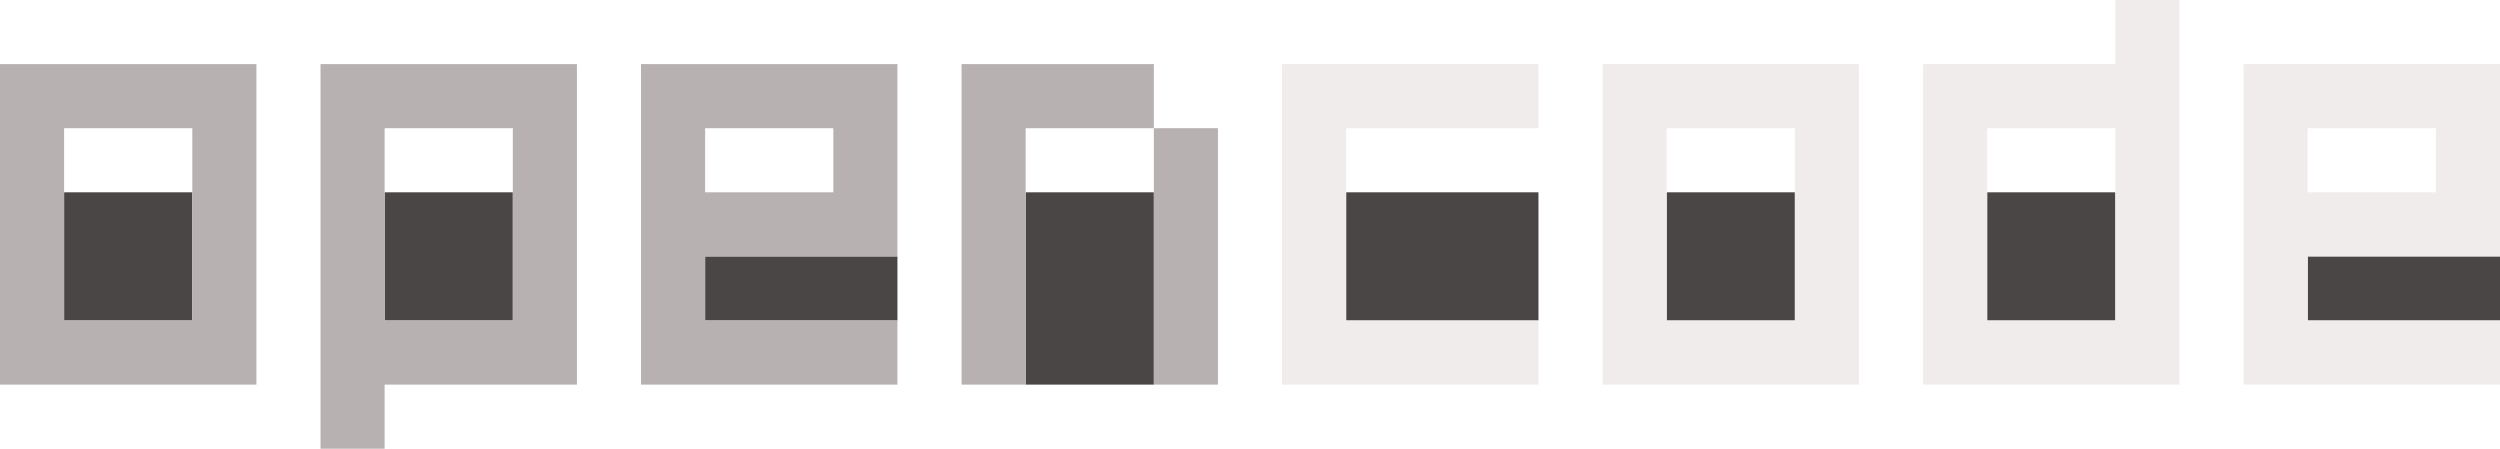
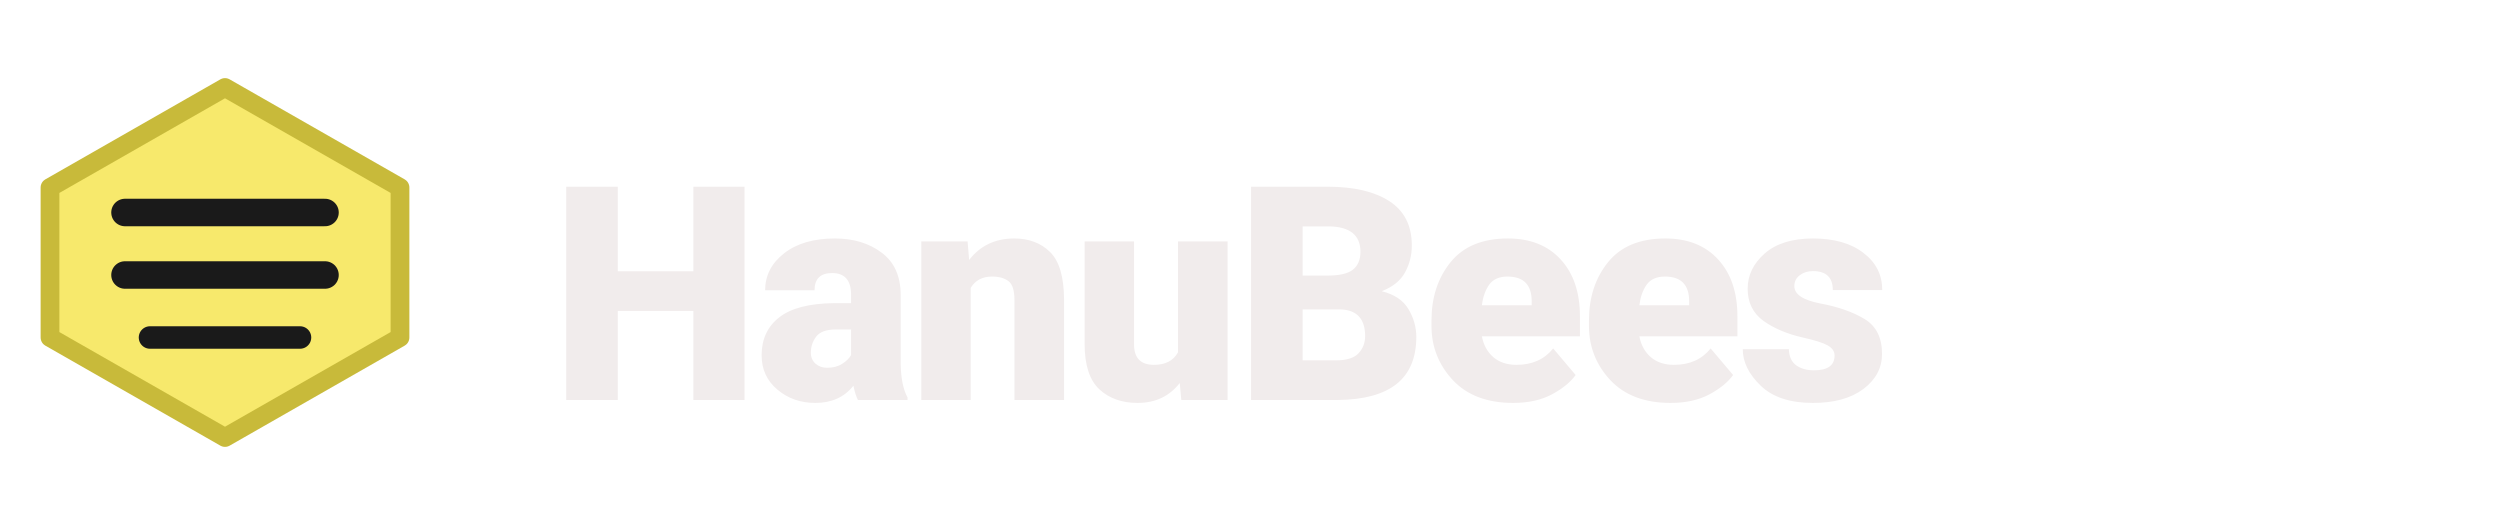
- <svg xmlns="http://www.w3.org/2000/svg" width="234" height="42" viewBox="0 0 234 42" fill="none">
-   <path d="M18 30H6V18H18V30Z" fill="#4B4646" />
-   <path d="M18 12H6V30H18V12ZM24 36H0V6H24V36Z" fill="#B7B1B1" />
-   <path d="M48 30H36V18H48V30Z" fill="#4B4646" />
-   <path d="M36 30H48V12H36V30ZM54 36H36V42H30V6H54V36Z" fill="#B7B1B1" />
-   <path d="M84 24V30H66V24H84Z" fill="#4B4646" />
-   <path d="M84 24H66V30H84V36H60V6H84V24ZM66 18H78V12H66V18Z" fill="#B7B1B1" />
-   <path d="M108 36H96V18H108V36Z" fill="#4B4646" />
-   <path d="M108 12H96V36H90V6H108V12ZM114 36H108V12H114V36Z" fill="#B7B1B1" />
-   <path d="M144 30H126V18H144V30Z" fill="#4B4646" />
-   <path d="M144 12H126V30H144V36H120V6H144V12Z" fill="#F1ECEC" />
-   <path d="M168 30H156V18H168V30Z" fill="#4B4646" />
-   <path d="M168 12H156V30H168V12ZM174 36H150V6H174V36Z" fill="#F1ECEC" />
-   <path d="M198 30H186V18H198V30Z" fill="#4B4646" />
-   <path d="M198 12H186V30H198V12ZM204 36H180V6H198V0H204V36Z" fill="#F1ECEC" />
-   <path d="M234 24V30H216V24H234Z" fill="#4B4646" />
-   <path d="M216 12V18H228V12H216ZM234 24H216V30H234V36H210V6H234V24Z" fill="#F1ECEC" />
+ <svg xmlns="http://www.w3.org/2000/svg" width="200" height="42" viewBox="0 0 200 42" fill="none">
+   <path d="M18 7L32 15V27L18 35L4 27V15L18 7Z" fill="#F7E96C" stroke="#C8BA3A" stroke-width="1.5" stroke-linejoin="round" />
+   <line x1="10" y1="17" x2="26" y2="17" stroke="#1A1A1A" stroke-width="2.2" stroke-linecap="round" />
+   <line x1="10" y1="22" x2="26" y2="22" stroke="#1A1A1A" stroke-width="2.2" stroke-linecap="round" />
+   <line x1="12" y1="27" x2="24" y2="27" stroke="#1A1A1A" stroke-width="1.8" stroke-linecap="round" />
+   <text x="44" y="32" font-family="ui-sans-serif, system-ui, -apple-system, BlinkMacSystemFont, Segoe UI, Roboto, Helvetica Neue, Arial, sans-serif" font-size="24" font-weight="800" letter-spacing="-0.02em" fill="#F1ECEC">HanuBees</text>
</svg>
